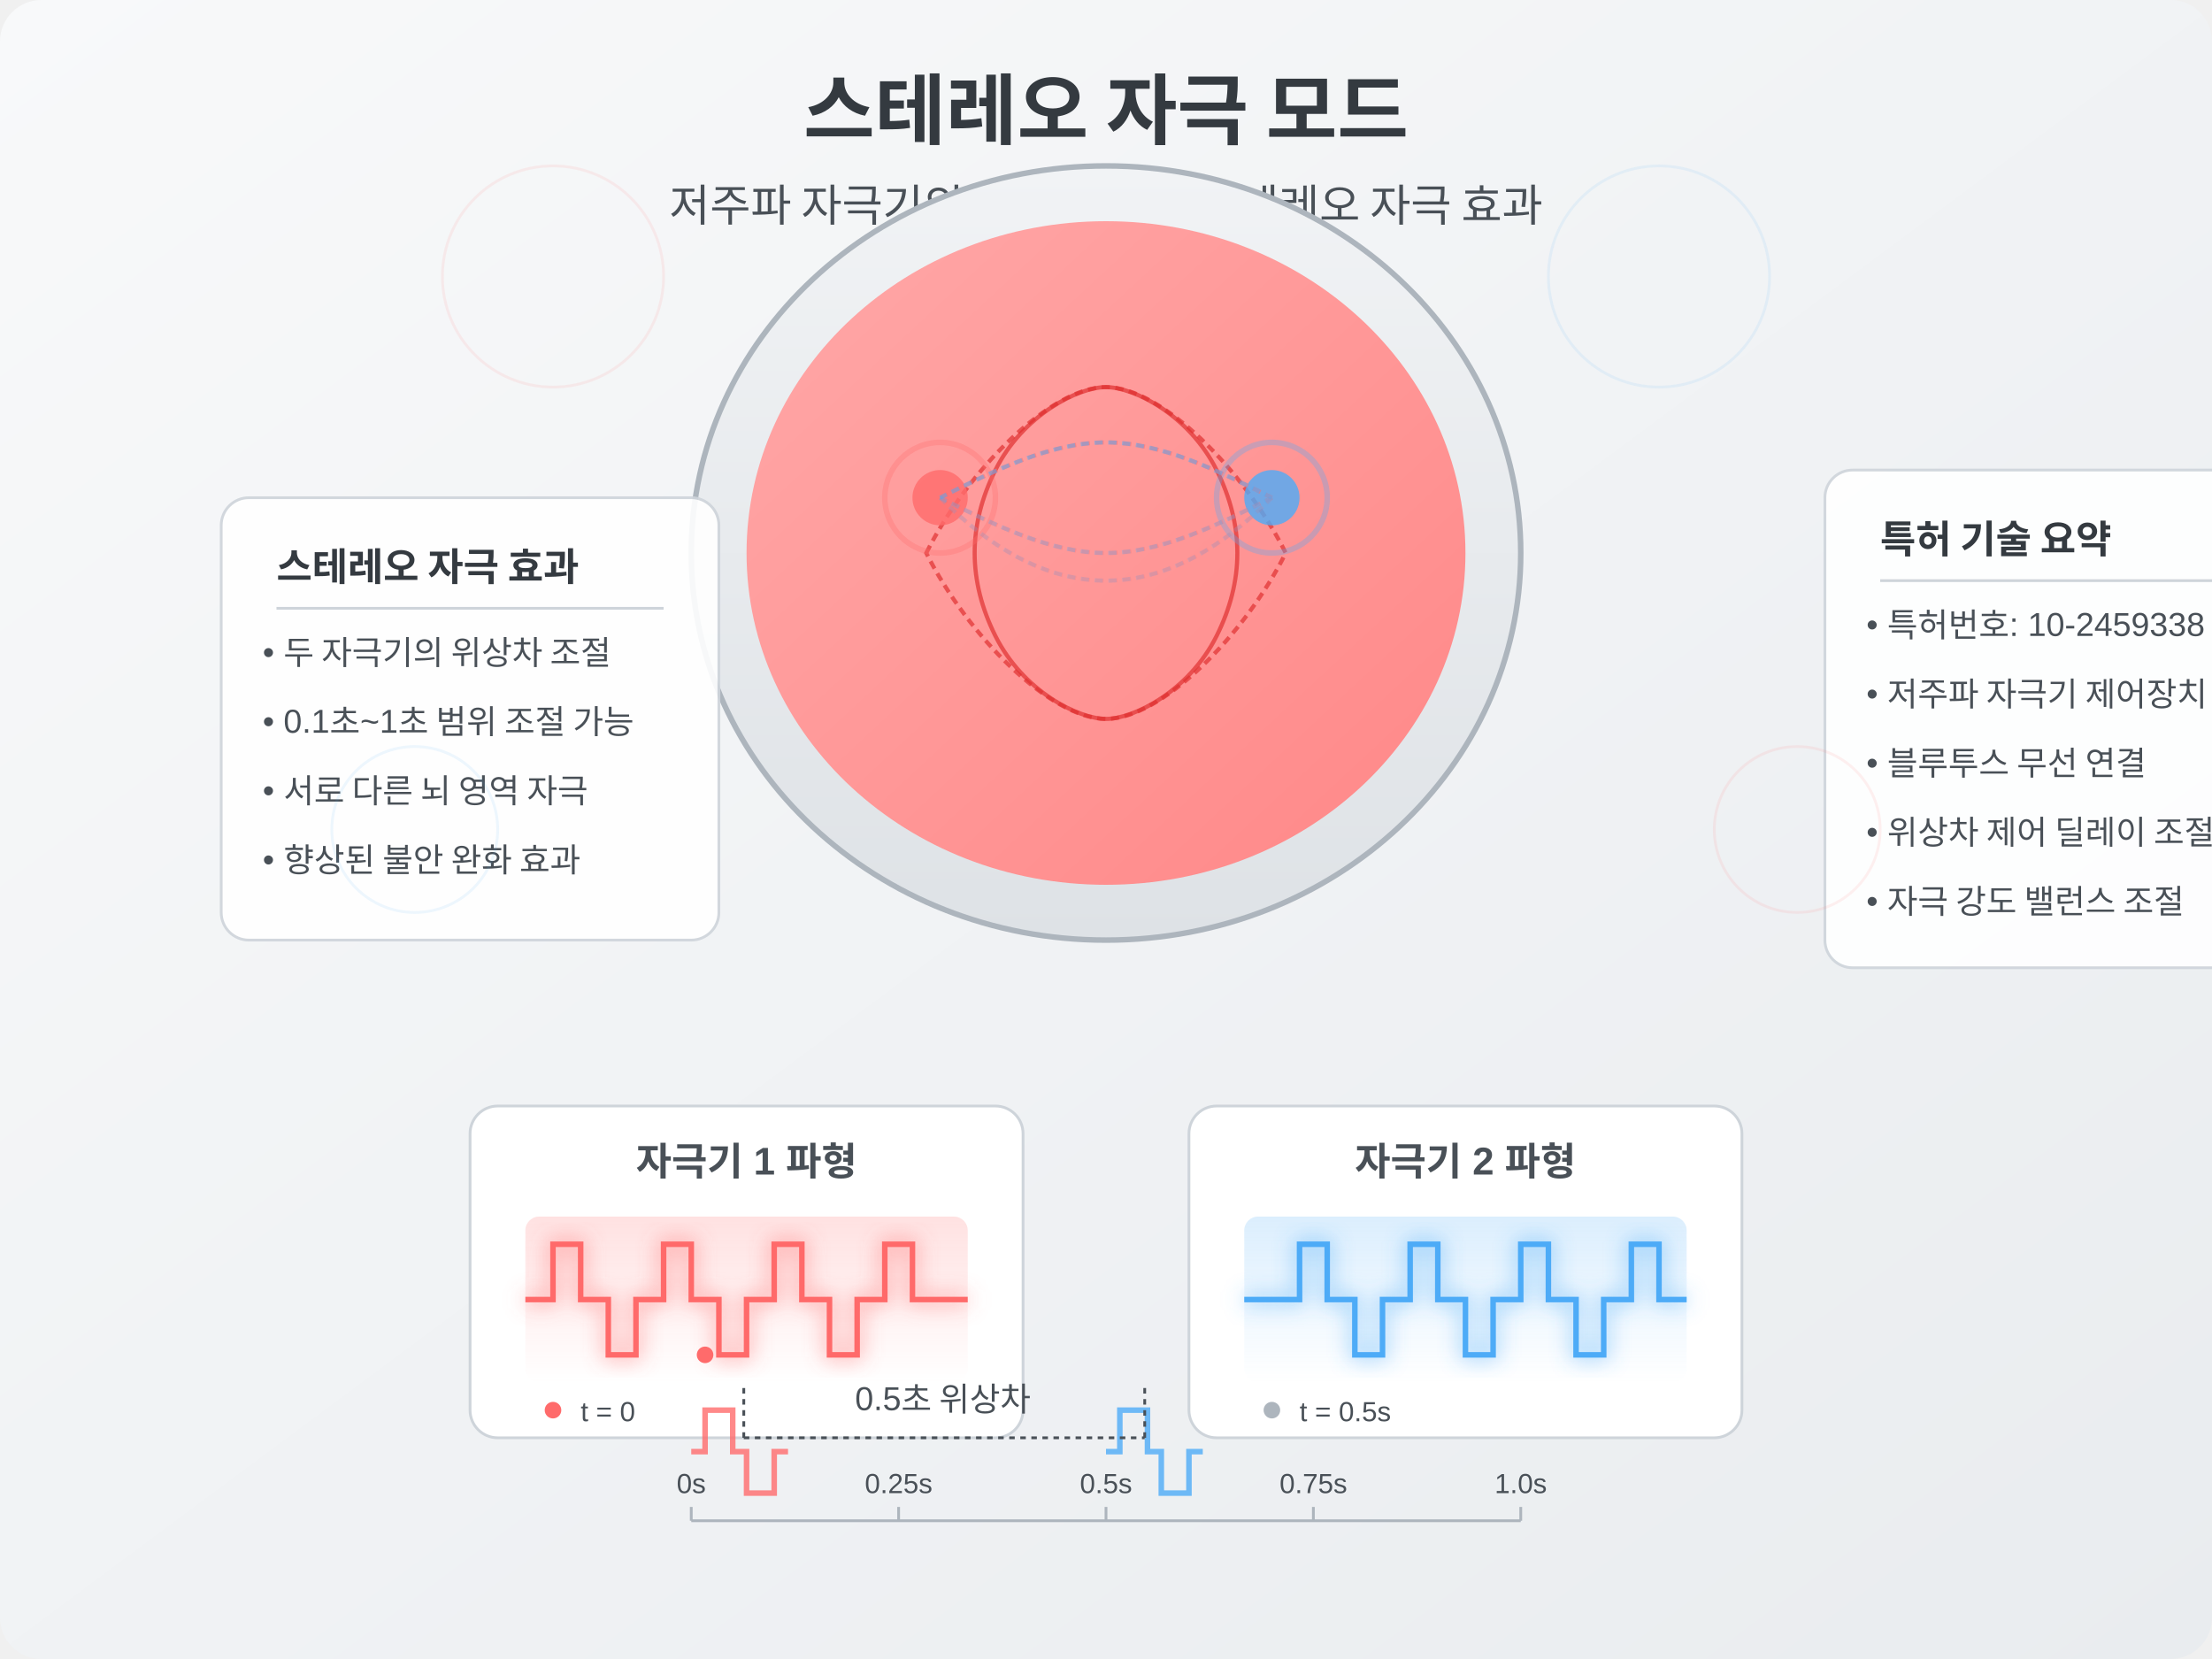
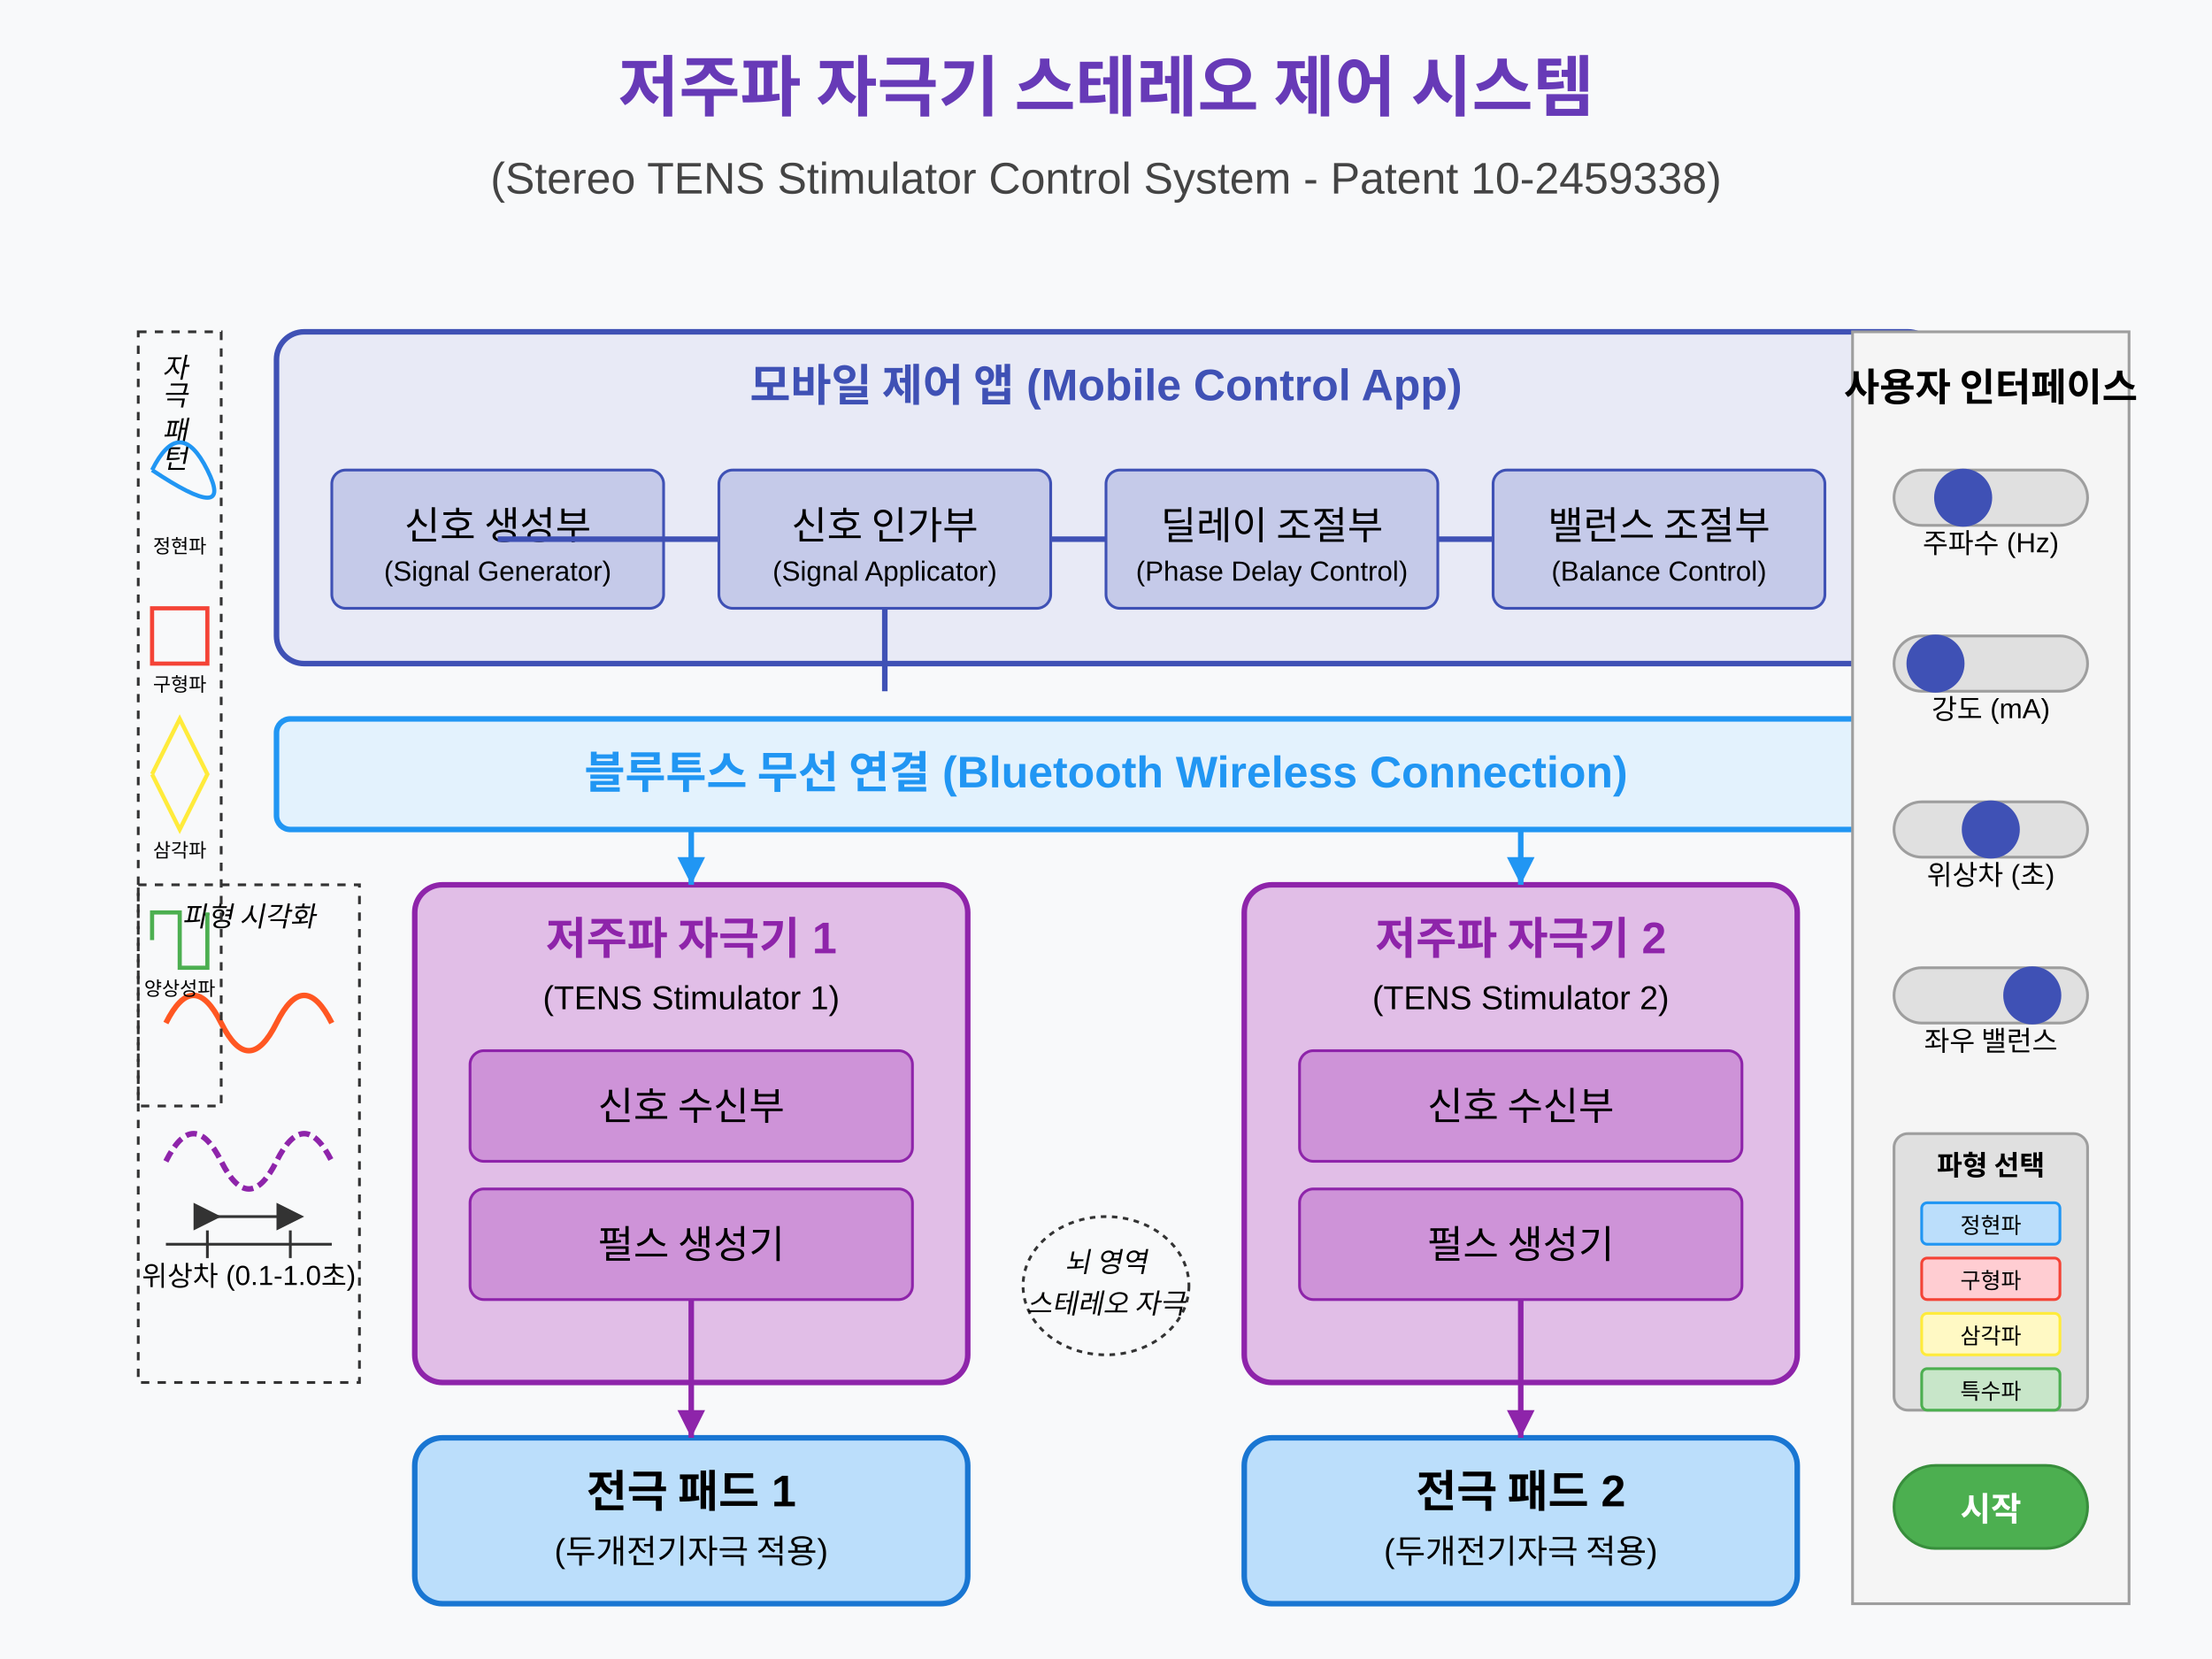
<svg xmlns="http://www.w3.org/2000/svg" viewBox="0 0 800 600">
+   <rect width="800" height="600" fill="#f8f9fa" />
+   <text x="400" y="40" font-family="Arial" font-size="24" font-weight="bold" text-anchor="middle" fill="#673ab7">저주파 자극기 스테레오 제어 시스템</text>
+   <text x="400" y="70" font-family="Arial" font-size="16" text-anchor="middle" fill="#444">(Stereo TENS Stimulator Control System - Patent 10-2459338)</text>
+   <rect x="100" y="120" width="600" height="120" rx="10" ry="10" fill="#e8eaf6" stroke="#3f51b5" stroke-width="2" />
+   <text x="400" y="145" font-family="Arial" font-size="16" font-weight="bold" text-anchor="middle" fill="#3f51b5">모바일 제어 앱 (Mobile Control App)</text>
+   <rect x="120" y="170" width="120" height="50" rx="5" ry="5" fill="#c5cae9" stroke="#3f51b5" stroke-width="1" />
+   <text x="180" y="195" font-family="Arial" font-size="14" text-anchor="middle">신호 생성부</text>
+   <text x="180" y="210" font-family="Arial" font-size="10" text-anchor="middle">(Signal Generator)</text>
+   <rect x="260" y="170" width="120" height="50" rx="5" ry="5" fill="#c5cae9" stroke="#3f51b5" stroke-width="1" />
+   <text x="320" y="195" font-family="Arial" font-size="14" text-anchor="middle">신호 인가부</text>
+   <text x="320" y="210" font-family="Arial" font-size="10" text-anchor="middle">(Signal Applicator)</text>
+   <rect x="400" y="170" width="120" height="50" rx="5" ry="5" fill="#c5cae9" stroke="#3f51b5" stroke-width="1" />
+   <text x="460" y="195" font-family="Arial" font-size="14" text-anchor="middle">딜레이 조절부</text>
+   <text x="460" y="210" font-family="Arial" font-size="10" text-anchor="middle">(Phase Delay Control)</text>
+   <rect x="540" y="170" width="120" height="50" rx="5" ry="5" fill="#c5cae9" stroke="#3f51b5" stroke-width="1" />
+   <text x="600" y="195" font-family="Arial" font-size="14" text-anchor="middle">밸런스 조절부</text>
+   <text x="600" y="210" font-family="Arial" font-size="10" text-anchor="middle">(Balance Control)</text>
+   <rect x="100" y="260" width="600" height="40" rx="5" ry="5" fill="#e3f2fd" stroke="#2196f3" stroke-width="2" />
+   <text x="400" y="285" font-family="Arial" font-size="16" font-weight="bold" text-anchor="middle" fill="#2196f3">블루투스 무선 연결 (Bluetooth Wireless Connection)</text>
+   <rect x="150" y="320" width="200" height="180" rx="10" ry="10" fill="#e1bee7" stroke="#8e24aa" stroke-width="2" />
+   <text x="250" y="345" font-family="Arial" font-size="16" font-weight="bold" text-anchor="middle" fill="#8e24aa">저주파 자극기 1</text>
+   <text x="250" y="365" font-family="Arial" font-size="12" text-anchor="middle">(TENS Stimulator 1)</text>
+   <rect x="450" y="320" width="200" height="180" rx="10" ry="10" fill="#e1bee7" stroke="#8e24aa" stroke-width="2" />
+   <text x="550" y="345" font-family="Arial" font-size="16" font-weight="bold" text-anchor="middle" fill="#8e24aa">저주파 자극기 2</text>
+   <text x="550" y="365" font-family="Arial" font-size="12" text-anchor="middle">(TENS Stimulator 2)</text>
+   <rect x="170" y="380" width="160" height="40" rx="5" ry="5" fill="#ce93d8" stroke="#8e24aa" stroke-width="1" />
+   <text x="250" y="405" font-family="Arial" font-size="14" text-anchor="middle">신호 수신부</text>
+   <rect x="170" y="430" width="160" height="40" rx="5" ry="5" fill="#ce93d8" stroke="#8e24aa" stroke-width="1" />
+   <text x="250" y="455" font-family="Arial" font-size="14" text-anchor="middle">펄스 생성기</text>
+   <rect x="470" y="380" width="160" height="40" rx="5" ry="5" fill="#ce93d8" stroke="#8e24aa" stroke-width="1" />
+   <text x="550" y="405" font-family="Arial" font-size="14" text-anchor="middle">신호 수신부</text>
+   <rect x="470" y="430" width="160" height="40" rx="5" ry="5" fill="#ce93d8" stroke="#8e24aa" stroke-width="1" />
+   <text x="550" y="455" font-family="Arial" font-size="14" text-anchor="middle">펄스 생성기</text>
+   <rect x="150" y="520" width="200" height="60" rx="10" ry="10" fill="#bbdefb" stroke="#1976d2" stroke-width="2" />
+   <text x="250" y="545" font-family="Arial" font-size="16" font-weight="bold" text-anchor="middle">전극 패드 1</text>
+   <text x="250" y="565" font-family="Arial" font-size="12" text-anchor="middle">(두개전기자극 적용)</text>
+   <rect x="450" y="520" width="200" height="60" rx="10" ry="10" fill="#bbdefb" stroke="#1976d2" stroke-width="2" />
+   <text x="550" y="545" font-family="Arial" font-size="16" font-weight="bold" text-anchor="middle">전극 패드 2</text>
+   <text x="550" y="565" font-family="Arial" font-size="12" text-anchor="middle">(두개전기자극 적용)</text>
+   <line x1="180" y1="195" x2="260" y2="195" stroke="#3f51b5" stroke-width="2" />
+   <line x1="320" y1="220" x2="320" y2="250" stroke="#3f51b5" stroke-width="2" />
+   <line x1="380" y1="195" x2="400" y2="195" stroke="#3f51b5" stroke-width="2" />
+   <line x1="520" y1="195" x2="540" y2="195" stroke="#3f51b5" stroke-width="2" />
+   <line x1="250" y1="300" x2="250" y2="320" stroke="#2196f3" stroke-width="2" />
+   <polygon points="250,320 245,310 255,310" fill="#2196f3" />
+   <line x1="550" y1="300" x2="550" y2="320" stroke="#2196f3" stroke-width="2" />
+   <polygon points="550,320 545,310 555,310" fill="#2196f3" />
+   <line x1="250" y1="470" x2="250" y2="520" stroke="#8e24aa" stroke-width="2" />
+   <polygon points="250,520 245,510 255,510" fill="#8e24aa" />
+   <line x1="550" y1="470" x2="550" y2="520" stroke="#8e24aa" stroke-width="2" />
+   <polygon points="550,520 545,510 555,510" fill="#8e24aa" />
+   <rect x="50" y="320" width="80" height="180" fill="none" stroke="#333" stroke-dasharray="3,3" stroke-width="1" />
+   <text x="90" y="335" font-family="Arial" font-size="10" text-anchor="middle" font-style="italic">파형 시각화</text>
+   <path d="M 60,370 Q 70,350 80,370 Q 90,390 100,370 Q 110,350 120,370" fill="none" stroke="#ff5722" stroke-width="2" />
+   <path d="M 60,420 Q 70,400 80,420 Q 90,440 100,420 Q 110,400 120,420" fill="none" stroke="#8e24aa" stroke-width="2" stroke-dasharray="4,2" />
+   <line x1="60" y1="450" x2="120" y2="450" stroke="#333" stroke-width="1" />
+   <text x="90" y="465" font-family="Arial" font-size="10" text-anchor="middle">위상차 (0.1-1.0초)</text>
+   <line x1="75" y1="445" x2="75" y2="455" stroke="#333" stroke-width="1" />
+   <line x1="105" y1="445" x2="105" y2="455" stroke="#333" stroke-width="1" />
+   <path d="M 75,440 L 105,440" fill="none" stroke="#333" stroke-width="1" marker-start="url(#arrow)" marker-end="url(#arrow)" />
+   <rect x="670" y="120" width="100" height="460" fill="#f5f5f5" stroke="#9e9e9e" stroke-width="1" />
+   <text x="720" y="145" font-family="Arial" font-size="14" font-weight="bold" text-anchor="middle">사용자 인터페이스</text>
+   <rect x="685" y="170" width="70" height="20" rx="10" ry="10" fill="#e0e0e0" stroke="#9e9e9e" stroke-width="1" />
+   <circle cx="710" cy="180" r="10" fill="#3f51b5" stroke="#3f51b5" stroke-width="1" />
+   <text x="720" y="200" font-family="Arial" font-size="10" text-anchor="middle">주파수 (Hz)</text>
+   <rect x="685" y="230" width="70" height="20" rx="10" ry="10" fill="#e0e0e0" stroke="#9e9e9e" stroke-width="1" />
+   <circle cx="700" cy="240" r="10" fill="#3f51b5" stroke="#3f51b5" stroke-width="1" />
+   <text x="720" y="260" font-family="Arial" font-size="10" text-anchor="middle">강도 (mA)</text>
+   <rect x="685" y="290" width="70" height="20" rx="10" ry="10" fill="#e0e0e0" stroke="#9e9e9e" stroke-width="1" />
+   <circle cx="720" cy="300" r="10" fill="#3f51b5" stroke="#3f51b5" stroke-width="1" />
+   <text x="720" y="320" font-family="Arial" font-size="10" text-anchor="middle">위상차 (초)</text>
+   <rect x="685" y="350" width="70" height="20" rx="10" ry="10" fill="#e0e0e0" stroke="#9e9e9e" stroke-width="1" />
+   <circle cx="735" cy="360" r="10" fill="#3f51b5" stroke="#3f51b5" stroke-width="1" />
+   <text x="720" y="380" font-family="Arial" font-size="10" text-anchor="middle">좌우 밸런스</text>
+   <rect x="685" y="410" width="70" height="100" rx="5" ry="5" fill="#e0e0e0" stroke="#9e9e9e" stroke-width="1" />
+   <text x="720" y="425" font-family="Arial" font-size="10" font-weight="bold" text-anchor="middle">파형 선택</text>
+   <rect x="695" y="435" width="50" height="15" rx="2" ry="2" fill="#bbdefb" stroke="#2196f3" stroke-width="1" />
+   <text x="720" y="446" font-family="Arial" font-size="8" text-anchor="middle">정현파</text>
+   <rect x="695" y="455" width="50" height="15" rx="2" ry="2" fill="#ffcdd2" stroke="#f44336" stroke-width="1" />
+   <text x="720" y="466" font-family="Arial" font-size="8" text-anchor="middle">구형파</text>
+   <rect x="695" y="475" width="50" height="15" rx="2" ry="2" fill="#fff9c4" stroke="#ffeb3b" stroke-width="1" />
+   <text x="720" y="486" font-family="Arial" font-size="8" text-anchor="middle">삼각파</text>
+   <rect x="695" y="495" width="50" height="15" rx="2" ry="2" fill="#c8e6c9" stroke="#4caf50" stroke-width="1" />
+   <text x="720" y="506" font-family="Arial" font-size="8" text-anchor="middle">특수파</text>
+   <rect x="685" y="530" width="70" height="30" rx="15" ry="15" fill="#4caf50" stroke="#388e3c" stroke-width="1" />
+   <text x="720" y="550" font-family="Arial" font-size="12" font-weight="bold" text-anchor="middle" fill="white">시작</text>
+   <rect x="50" y="120" width="30" height="280" fill="none" stroke="#333" stroke-dasharray="3,3" stroke-width="1" />
+   <text x="65" y="135" font-family="Arial" font-size="10" text-anchor="middle" font-style="italic" writing-mode="tb">자극 패턴</text>
+   <path d="M 55,170 Q 65,150 75,170 Q 85,190 55,170" fill="none" stroke="#2196f3" stroke-width="1.5" />
+   <text x="65" y="200" font-family="Arial" font-size="7" text-anchor="middle">정현파</text>
+   <path d="M 55,230 L 55,220 L 75,220 L 75,240 L 55,240 L 55,230" fill="none" stroke="#f44336" stroke-width="1.5" />
+   <text x="65" y="250" font-family="Arial" font-size="7" text-anchor="middle">구형파</text>
+   <path d="M 55,280 L 65,260 L 75,280 L 65,300 L 55,280" fill="none" stroke="#ffeb3b" stroke-width="1.5" />
+   <text x="65" y="310" font-family="Arial" font-size="7" text-anchor="middle">삼각파</text>
+   <path d="M 55,340 L 55,330 L 65,330 L 65,350 L 75,350 L 75,330" fill="none" stroke="#4caf50" stroke-width="1.5" />
+   <text x="65" y="360" font-family="Arial" font-size="7" text-anchor="middle">양상성파</text>
  <defs>
-     <linearGradient id="bgGradient" x1="0%" y1="0%" x2="100%" y2="100%">
-       <stop offset="0%" style="stop-color:#f8f9fa;stop-opacity:1" />
-       <stop offset="100%" style="stop-color:#e9ecef;stop-opacity:1" />
-     </linearGradient>
-     <linearGradient id="waveGradient1" x1="0%" y1="0%" x2="0%" y2="100%">
-       <stop offset="0%" style="stop-color:#ff6b6b;stop-opacity:0.2" />
-       <stop offset="100%" style="stop-color:#ff6b6b;stop-opacity:0" />
-     </linearGradient>
-     <linearGradient id="waveGradient2" x1="0%" y1="0%" x2="0%" y2="100%">
-       <stop offset="0%" style="stop-color:#4dabf7;stop-opacity:0.2" />
-       <stop offset="100%" style="stop-color:#4dabf7;stop-opacity:0" />
-     </linearGradient>
-     <linearGradient id="headGradient" x1="0%" y1="0%" x2="0%" y2="100%">
-       <stop offset="0%" style="stop-color:#f1f3f5;stop-opacity:1" />
-       <stop offset="100%" style="stop-color:#dee2e6;stop-opacity:1" />
-     </linearGradient>
-     <clipPath id="brainClip">
-       <ellipse cx="400" cy="200" rx="130" ry="120" />
-     </clipPath>
-     <linearGradient id="brainGradient" x1="0%" y1="0%" x2="100%" y2="100%">
-       <stop offset="0%" style="stop-color:#ffa8a8;stop-opacity:1" />
-       <stop offset="100%" style="stop-color:#ff8787;stop-opacity:1" />
-     </linearGradient>
-     <linearGradient id="stim1Gradient" x1="0%" y1="0%" x2="100%" y2="0%">
-       <stop offset="0%" style="stop-color:#ff6b6b;stop-opacity:1" />
-       <stop offset="100%" style="stop-color:#ff6b6b;stop-opacity:0.3" />
-     </linearGradient>
-     <linearGradient id="stim2Gradient" x1="0%" y1="0%" x2="100%" y2="0%">
-       <stop offset="0%" style="stop-color:#4dabf7;stop-opacity:1" />
-       <stop offset="100%" style="stop-color:#4dabf7;stop-opacity:0.3" />
-     </linearGradient>
-     <filter id="glow1" x="-20%" y="-20%" width="140%" height="140%">
-       <feGaussianBlur stdDeviation="4" result="blur" />
-       <feComposite in="SourceGraphic" in2="blur" operator="over" />
-     </filter>
-     <filter id="glow2" x="-20%" y="-20%" width="140%" height="140%">
-       <feGaussianBlur stdDeviation="4" result="blur" />
-       <feComposite in="SourceGraphic" in2="blur" operator="over" />
-     </filter>
-     <path id="wave1Path" d="M0,50 Q12.5,25 25,50 Q37.5,75 50,50 Q62.5,25 75,50 Q87.5,75 100,50" />
-     <path id="wave2Path" d="M0,50 Q12.5,25 25,50 Q37.5,75 50,50 Q62.5,25 75,50 Q87.5,75 100,50" />
-     <marker id="arrowhead" markerWidth="6" markerHeight="4" refX="0" refY="2" orient="auto">
-       <polygon points="0 0, 6 2, 0 4" fill="#495057" />
+     <marker id="arrow" markerWidth="10" markerHeight="10" refX="5" refY="5" orient="auto">
+       <path d="M0,0 L10,5 L0,10 z" fill="#333" />
    </marker>
  </defs>
-   <rect width="800" height="600" fill="url(#bgGradient)" rx="15" ry="15" />
-   <text x="400" y="50" font-family="Arial, sans-serif" font-size="28" font-weight="bold" text-anchor="middle" fill="#343a40">스테레오 자극 모드</text>
-   <text x="400" y="80" font-family="Arial, sans-serif" font-size="16" text-anchor="middle" fill="#495057">저주파 자극기의 위상차 기반 스테레오 자극 효과</text>
-   <g transform="translate(400, 200)">
-     <ellipse cx="0" cy="0" rx="150" ry="140" fill="url(#headGradient)" stroke="#adb5bd" stroke-width="2" />
-     <ellipse cx="0" cy="0" rx="130" ry="120" fill="url(#brainGradient)" />
-     <path d="M-65,0 C-50,-30 -20,-60 0,-60 C20,-60 50,-30 65,0 C50,30 20,60 0,60 C-20,60 -50,30 -65,0 Z" fill="none" stroke="#e03131" stroke-width="1.5" stroke-dasharray="3,2" opacity="0.7" />
-     <path d="M0,-60 C10,-60 30,-50 40,-30 C50,-10 50,10 40,30 C30,50 10,60 0,60 C-10,60 -30,50 -40,30 C-50,10 -50,-10 -40,-30 C-30,-50 -10,-60 0,-60 Z" fill="none" stroke="#e03131" stroke-width="1.5" opacity="0.7" />
-     <circle cx="-60" cy="-20" r="10" fill="#ff6b6b" opacity="0.8">
-       <animate attributeName="r" values="10;12;10" dur="2s" repeatCount="indefinite" />
-       <animate attributeName="opacity" values="0.8;1;0.8" dur="2s" repeatCount="indefinite" />
-     </circle>
-     <circle cx="60" cy="-20" r="10" fill="#4dabf7" opacity="0.8">
-       <animate attributeName="r" values="10;12;10" dur="2s" repeatCount="indefinite" begin="1s" />
-       <animate attributeName="opacity" values="0.8;1;0.8" dur="2s" repeatCount="indefinite" begin="1s" />
-     </circle>
-     <circle cx="-60" cy="-20" r="20" fill="none" stroke="#ff6b6b" stroke-width="2" opacity="0.3">
-       <animate attributeName="r" values="15;40;15" dur="4s" repeatCount="indefinite" />
-       <animate attributeName="opacity" values="0.5;0;0.5" dur="4s" repeatCount="indefinite" />
-     </circle>
-     <circle cx="60" cy="-20" r="20" fill="none" stroke="#4dabf7" stroke-width="2" opacity="0.3">
-       <animate attributeName="r" values="15;40;15" dur="4s" repeatCount="indefinite" begin="1s" />
-       <animate attributeName="opacity" values="0.5;0;0.5" dur="4s" repeatCount="indefinite" begin="1s" />
-     </circle>
-     <path d="M-60,-20 C-40,-30 -20,-40 0,-40 C20,-40 40,-30 60,-20" fill="none" stroke="#ff6b6b" stroke-width="1.5" stroke-dasharray="3,2" opacity="0.5">
-       <animate attributeName="opacity" values="0.5;0.8;0.5" dur="3s" repeatCount="indefinite" />
-     </path>
-     <path d="M-60,-20 C-40,-10 -20,0 0,0 C20,0 40,-10 60,-20" fill="none" stroke="#ff6b6b" stroke-width="1.5" stroke-dasharray="3,2" opacity="0.3">
-       <animate attributeName="opacity" values="0.3;0.6;0.3" dur="3s" repeatCount="indefinite" />
-     </path>
-     <path d="M-60,-20 C-40,0 -20,10 0,10 C20,10 40,0 60,-20" fill="none" stroke="#ff6b6b" stroke-width="1.5" stroke-dasharray="3,2" opacity="0.2">
-       <animate attributeName="opacity" values="0.2;0.4;0.2" dur="3s" repeatCount="indefinite" />
-     </path>
-     <path d="M60,-20 C40,-30 20,-40 0,-40 C-20,-40 -40,-30 -60,-20" fill="none" stroke="#4dabf7" stroke-width="1.5" stroke-dasharray="3,2" opacity="0.5">
-       <animate attributeName="opacity" values="0.5;0.8;0.5" dur="3s" repeatCount="indefinite" begin="1s" />
-     </path>
-     <path d="M60,-20 C40,-10 20,0 0,0 C-20,0 -40,-10 -60,-20" fill="none" stroke="#4dabf7" stroke-width="1.5" stroke-dasharray="3,2" opacity="0.3">
-       <animate attributeName="opacity" values="0.3;0.6;0.3" dur="3s" repeatCount="indefinite" begin="1s" />
-     </path>
-     <path d="M60,-20 C40,0 20,10 0,10 C-20,10 -40,0 -60,-20" fill="none" stroke="#4dabf7" stroke-width="1.5" stroke-dasharray="3,2" opacity="0.2">
-       <animate attributeName="opacity" values="0.2;0.4;0.2" dur="3s" repeatCount="indefinite" begin="1s" />
-     </path>
-   </g>
-   <g transform="translate(170, 400)">
-     <rect width="200" height="120" rx="10" ry="10" fill="#fff" stroke="#ced4da" stroke-width="1" />
-     <text x="100" y="25" font-family="Arial, sans-serif" font-size="14" font-weight="bold" text-anchor="middle" fill="#495057">자극기 1 파형</text>
-     <rect x="20" y="40" width="160" height="60" rx="5" ry="5" fill="url(#waveGradient1)" />
-     <path d="M20,70 L30,70 L30,50 L40,50 L40,70 L50,70 L50,90 L60,90 L60,70 L70,70 L70,50 L80,50 L80,70 L90,70 L90,90 L100,90 L100,70 L110,70 L110,50 L120,50 L120,70 L130,70 L130,90 L140,90 L140,70 L150,70 L150,50 L160,50 L160,70 L170,70 L170,70 L180,70" fill="none" stroke="#ff6b6b" stroke-width="2" filter="url(#glow1)">
-       <animate attributeName="d" values="M20,70 L30,70 L30,50 L40,50 L40,70 L50,70 L50,90 L60,90 L60,70 L70,70 L70,50 L80,50 L80,70 L90,70 L90,90 L100,90 L100,70 L110,70 L110,50 L120,50 L120,70 L130,70 L130,90 L140,90 L140,70 L150,70 L150,50 L160,50 L160,70 L170,70 L170,70 L180,70;                                         M20,70 L30,70 L30,45 L40,45 L40,70 L50,70 L50,95 L60,95 L60,70 L70,70 L70,45 L80,45 L80,70 L90,70 L90,95 L100,95 L100,70 L110,70 L110,45 L120,45 L120,70 L130,70 L130,95 L140,95 L140,70 L150,70 L150,45 L160,45 L160,70 L170,70 L170,70 L180,70;                                         M20,70 L30,70 L30,50 L40,50 L40,70 L50,70 L50,90 L60,90 L60,70 L70,70 L70,50 L80,50 L80,70 L90,70 L90,90 L100,90 L100,70 L110,70 L110,50 L120,50 L120,70 L130,70 L130,90 L140,90 L140,70 L150,70 L150,50 L160,50 L160,70 L170,70 L170,70 L180,70" dur="2s" repeatCount="indefinite" />
-     </path>
-     <circle cx="30" cy="110" r="3" fill="#ff6b6b">
-       <animate attributeName="fill" values="#ff6b6b;#adb5bd;#ff6b6b" dur="2s" repeatCount="indefinite" />
-     </circle>
-     <text x="40" y="114" font-family="Arial, sans-serif" font-size="10" fill="#495057">t = 0</text>
-   </g>
-   <g transform="translate(430, 400)">
-     <rect width="200" height="120" rx="10" ry="10" fill="#fff" stroke="#ced4da" stroke-width="1" />
-     <text x="100" y="25" font-family="Arial, sans-serif" font-size="14" font-weight="bold" text-anchor="middle" fill="#495057">자극기 2 파형</text>
-     <rect x="20" y="40" width="160" height="60" rx="5" ry="5" fill="url(#waveGradient2)" />
-     <path d="M20,70 L30,70 L30,70 L30,70 L30,70 L30,70 L30,70 L30,70 L30,70 L40,70 L40,50 L50,50 L50,70 L60,70 L60,90 L70,90 L70,70 L80,70 L80,50 L90,50 L90,70 L100,70 L100,90 L110,90 L110,70 L120,70 L120,50 L130,50 L130,70 L140,70 L140,90 L150,90 L150,70 L160,70 L160,50 L170,50 L170,70 L180,70" fill="none" stroke="#4dabf7" stroke-width="2" filter="url(#glow2)">
-       <animate attributeName="d" values="M20,70 L30,70 L30,70 L30,70 L30,70 L30,70 L30,70 L30,70 L30,70 L40,70 L40,50 L50,50 L50,70 L60,70 L60,90 L70,90 L70,70 L80,70 L80,50 L90,50 L90,70 L100,70 L100,90 L110,90 L110,70 L120,70 L120,50 L130,50 L130,70 L140,70 L140,90 L150,90 L150,70 L160,70 L160,50 L170,50 L170,70 L180,70;                                         M20,70 L30,70 L30,70 L30,70 L30,70 L30,70 L30,70 L30,70 L30,70 L40,70 L40,45 L50,45 L50,70 L60,70 L60,95 L70,95 L70,70 L80,70 L80,45 L90,45 L90,70 L100,70 L100,95 L110,95 L110,70 L120,70 L120,45 L130,45 L130,70 L140,70 L140,95 L150,95 L150,70 L160,70 L160,45 L170,45 L170,70 L180,70;                                         M20,70 L30,70 L30,70 L30,70 L30,70 L30,70 L30,70 L30,70 L30,70 L40,70 L40,50 L50,50 L50,70 L60,70 L60,90 L70,90 L70,70 L80,70 L80,50 L90,50 L90,70 L100,70 L100,90 L110,90 L110,70 L120,70 L120,50 L130,50 L130,70 L140,70 L140,90 L150,90 L150,70 L160,70 L160,50 L170,50 L170,70 L180,70" dur="2s" repeatCount="indefinite" begin="1s" />
-     </path>
-     <circle cx="30" cy="110" r="3" fill="#adb5bd">
-       <animate attributeName="fill" values="#adb5bd;#4dabf7;#adb5bd" dur="2s" repeatCount="indefinite" begin="1s" />
-     </circle>
-     <text x="40" y="114" font-family="Arial, sans-serif" font-size="10" fill="#495057">t = 0.5s</text>
-   </g>
-   <g transform="translate(400, 550)">
-     <line x1="-150" y1="0" x2="150" y2="0" stroke="#adb5bd" stroke-width="1" />
-     <line x1="-150" y1="0" x2="-150" y2="-5" stroke="#adb5bd" stroke-width="1" />
-     <text x="-150" y="-10" font-family="Arial, sans-serif" font-size="10" text-anchor="middle" fill="#495057">0s</text>
-     <line x1="-75" y1="0" x2="-75" y2="-5" stroke="#adb5bd" stroke-width="1" />
-     <text x="-75" y="-10" font-family="Arial, sans-serif" font-size="10" text-anchor="middle" fill="#495057">0.25s</text>
-     <line x1="0" y1="0" x2="0" y2="-5" stroke="#adb5bd" stroke-width="1" />
-     <text x="0" y="-10" font-family="Arial, sans-serif" font-size="10" text-anchor="middle" fill="#495057">0.5s</text>
-     <line x1="75" y1="0" x2="75" y2="-5" stroke="#adb5bd" stroke-width="1" />
-     <text x="75" y="-10" font-family="Arial, sans-serif" font-size="10" text-anchor="middle" fill="#495057">0.75s</text>
-     <line x1="150" y1="0" x2="150" y2="-5" stroke="#adb5bd" stroke-width="1" />
-     <text x="150" y="-10" font-family="Arial, sans-serif" font-size="10" text-anchor="middle" fill="#495057">1.0s</text>
-     <g>
-       <path d="M-150,-25 L-145,-25 L-145,-40 L-135,-40 L-135,-25 L-130,-25 L-130,-10 L-120,-10 L-120,-25 L-115,-25" fill="none" stroke="#ff6b6b" stroke-width="2" opacity="0.8" />
-       <path d="M0,-25 L5,-25 L5,-40 L15,-40 L15,-25 L20,-25 L20,-10 L30,-10 L30,-25 L35,-25" fill="none" stroke="#4dabf7" stroke-width="2" opacity="0.8" />
-       <line x1="-131" y1="-30" x2="14" y2="-30" stroke="#495057" stroke-width="1" stroke-dasharray="2,2" />
-       <line x1="-131" y1="-30" x2="-131" y2="-50" stroke="#495057" stroke-width="1" stroke-dasharray="2,2" />
-       <line x1="14" y1="-30" x2="14" y2="-50" stroke="#495057" stroke-width="1" stroke-dasharray="2,2" />
-       <text x="-59" y="-40" font-family="Arial, sans-serif" font-size="12" text-anchor="middle" fill="#495057">0.5초 위상차</text>
-       <circle cx="-145" cy="-60" r="3" fill="#ff6b6b">
-         <animate attributeName="cx" values="-145;35;-145" dur="4s" repeatCount="indefinite" />
-         <animate attributeName="fill" values="#ff6b6b;#4dabf7;#ff6b6b" dur="4s" repeatCount="indefinite" />
-       </circle>
-     </g>
-   </g>
-   <g transform="translate(80, 180)">
-     <rect width="180" height="160" rx="10" ry="10" fill="#fff" opacity="0.9" stroke="#ced4da" stroke-width="1" />
-     <text x="20" y="30" font-family="Arial, sans-serif" font-size="14" font-weight="bold" fill="#343a40">스테레오 자극 효과</text>
-     <line x1="20" y1="40" x2="160" y2="40" stroke="#ced4da" stroke-width="1" />
-     <text x="15" y="60" font-family="Arial, sans-serif" font-size="12" fill="#495057">• 두 자극기의 위상차 조절</text>
-     <text x="15" y="85" font-family="Arial, sans-serif" font-size="12" fill="#495057">• 0.1초~1초 범위 조절 가능</text>
-     <text x="15" y="110" font-family="Arial, sans-serif" font-size="12" fill="#495057">• 서로 다른 뇌 영역 자극</text>
-     <text x="15" y="135" font-family="Arial, sans-serif" font-size="12" fill="#495057">• 향상된 불안 완화 효과</text>
-   </g>
-   <g transform="translate(660, 170)">
-     <rect width="180" height="180" rx="10" ry="10" fill="#fff" opacity="0.9" stroke="#ced4da" stroke-width="1" />
-     <text x="20" y="30" font-family="Arial, sans-serif" font-size="14" font-weight="bold" fill="#343a40">특허 기술 요약</text>
-     <line x1="20" y1="40" x2="160" y2="40" stroke="#ced4da" stroke-width="1" />
-     <text x="15" y="60" font-family="Arial, sans-serif" font-size="12" fill="#495057">• 특허번호: 10-2459338</text>
-     <text x="15" y="85" font-family="Arial, sans-serif" font-size="12" fill="#495057">• 저주파 자극기 제어장치</text>
-     <text x="15" y="110" font-family="Arial, sans-serif" font-size="12" fill="#495057">• 블루투스 무선 연결</text>
-     <text x="15" y="135" font-family="Arial, sans-serif" font-size="12" fill="#495057">• 위상차 제어 딜레이 조절</text>
-     <text x="15" y="160" font-family="Arial, sans-serif" font-size="12" fill="#495057">• 자극 강도 밸런스 조절</text>
-   </g>
-   <g opacity="0.1">
-     <circle cx="200" cy="100" r="40" fill="none" stroke="#ff6b6b" stroke-width="1">
-       <animate attributeName="r" values="40;60;40" dur="8s" repeatCount="indefinite" />
-     </circle>
-     <circle cx="600" cy="100" r="40" fill="none" stroke="#4dabf7" stroke-width="1">
-       <animate attributeName="r" values="40;60;40" dur="8s" repeatCount="indefinite" begin="4s" />
-     </circle>
-     <circle cx="150" cy="300" r="30" fill="none" stroke="#4dabf7" stroke-width="1">
-       <animate attributeName="r" values="30;45;30" dur="7s" repeatCount="indefinite" begin="2s" />
-     </circle>
-     <circle cx="650" cy="300" r="30" fill="none" stroke="#ff6b6b" stroke-width="1">
-       <animate attributeName="r" values="30;45;30" dur="7s" repeatCount="indefinite" begin="6s" />
-     </circle>
-   </g>
+   <ellipse cx="400" cy="465" rx="30" ry="25" fill="none" stroke="#333" stroke-width="1" stroke-dasharray="2,2" />
+   <text x="400" y="460" font-family="Arial" font-size="10" text-anchor="middle" font-style="italic">뇌 영역</text>
+   <text x="400" y="475" font-family="Arial" font-size="10" text-anchor="middle" font-style="italic">스테레오 자극</text>
</svg>
